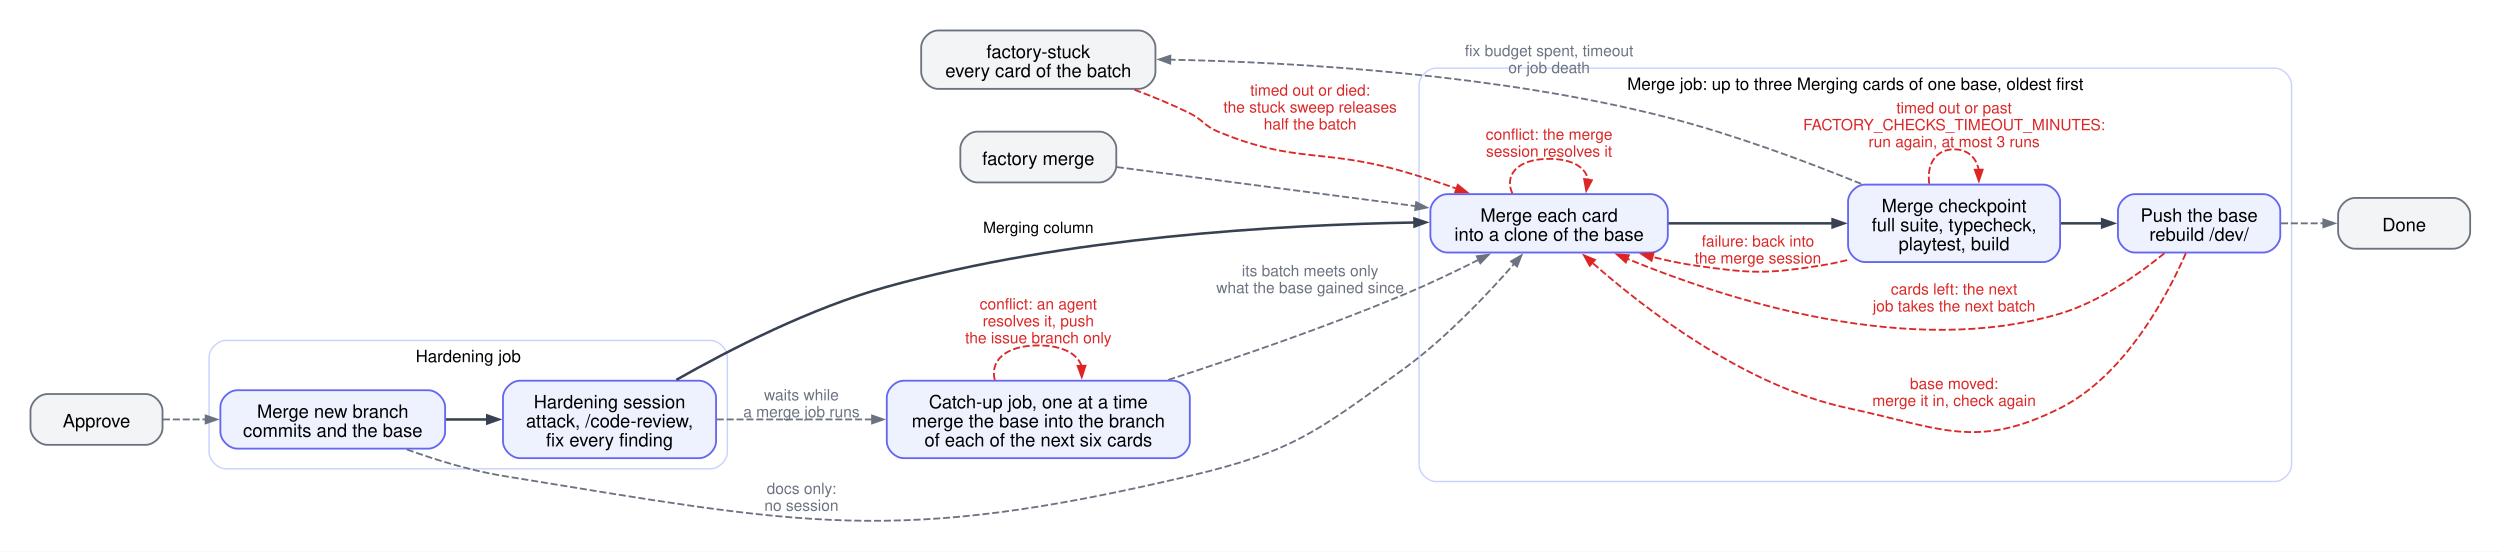
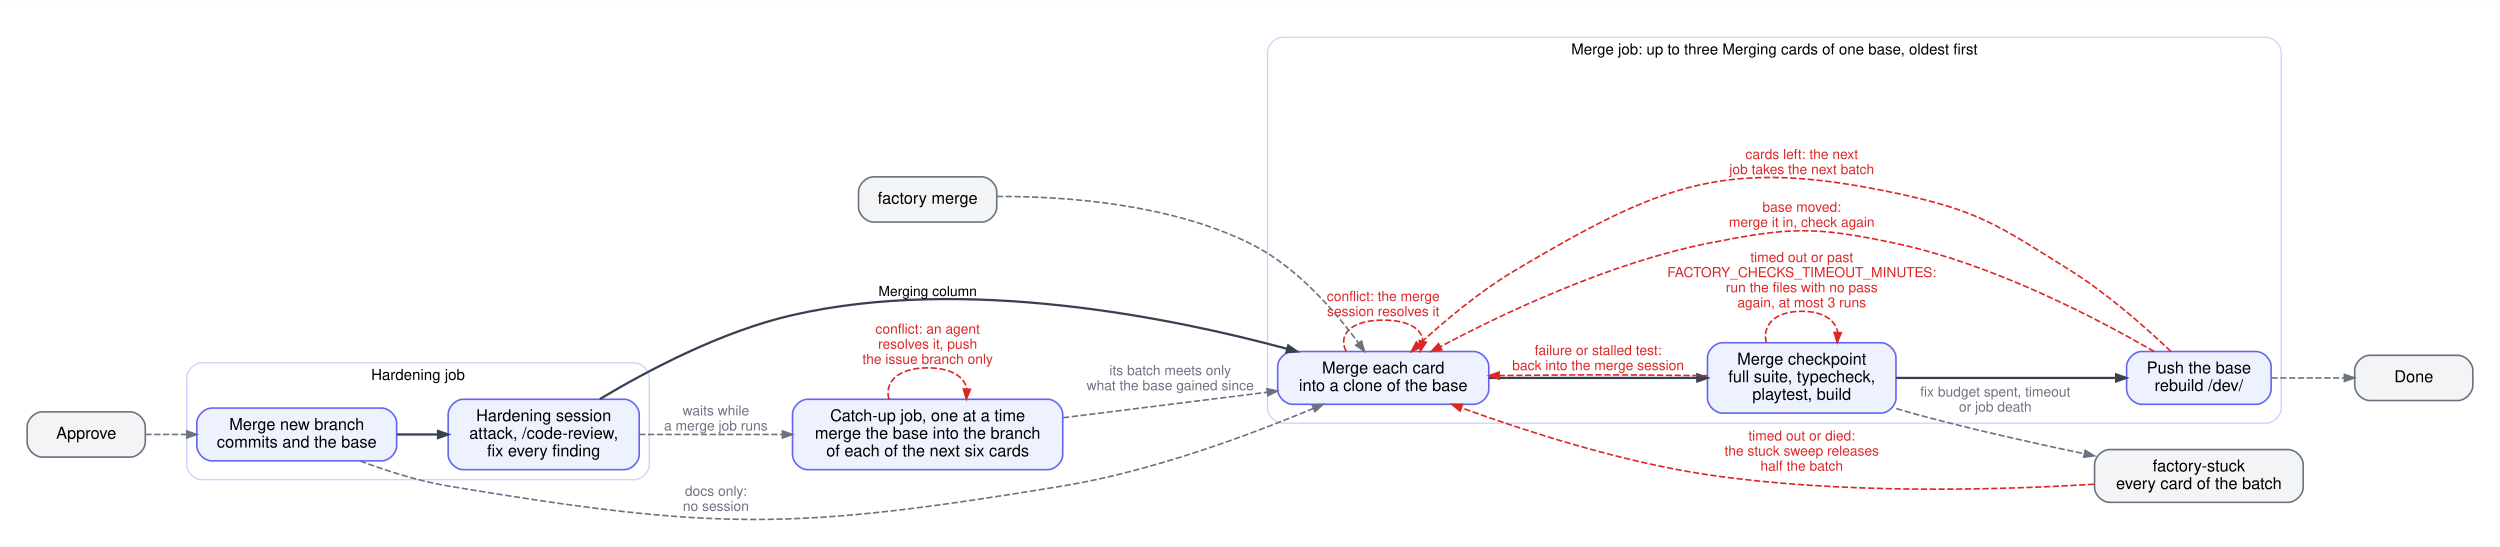
- <svg xmlns="http://www.w3.org/2000/svg" width="1772pt" height="391pt" viewBox="0.00 0.00 1772.00 391.00">
-   <g id="graph0" class="graph" transform="scale(1 1) rotate(0) translate(21.6 369.39)">
-     <polygon fill="white" stroke="none" points="-21.6,21.6 -21.6,-369.39 1750.85,-369.39 1750.85,21.6 -21.6,21.6" />
+ <svg xmlns="http://www.w3.org/2000/svg" width="1989pt" height="435pt" viewBox="0.00 0.00 1989.20 434.84">
+   <g id="graph0" class="graph" transform="scale(1 1) rotate(0) translate(21.6 413.24)">
+     <polygon fill="white" stroke="transparent" points="-21.6,21.6 -21.6,-413.24 1967.6,-413.24 1967.6,21.6 -21.6,21.6" />
    <g id="clust1" class="cluster">
-       <path fill="white" stroke="#c7d2fe" d="M138.6,-37.09C138.6,-37.09 481.95,-37.09 481.95,-37.09 487.95,-37.09 493.95,-43.09 493.95,-49.09 493.95,-49.09 493.95,-116.09 493.95,-116.09 493.95,-122.09 487.95,-128.09 481.95,-128.09 481.95,-128.09 138.6,-128.09 138.6,-128.09 132.6,-128.09 126.6,-122.09 126.6,-116.09 126.6,-116.09 126.6,-49.09 126.6,-49.09 126.6,-43.09 132.6,-37.09 138.6,-37.09" />
-       <text xml:space="preserve" text-anchor="middle" x="310.28" y="-112.69" font-family="Helvetica,sans-Serif" font-size="12.00">Hardening job</text>
+       <path fill="white" stroke="#c7d2fe" d="M139,-31.64C139,-31.64 483,-31.64 483,-31.64 489,-31.64 495,-37.64 495,-43.64 495,-43.64 495,-112.64 495,-112.64 495,-118.64 489,-124.64 483,-124.64 483,-124.64 139,-124.64 139,-124.64 133,-124.64 127,-118.64 127,-112.64 127,-112.64 127,-43.64 127,-43.64 127,-37.64 133,-31.64 139,-31.64" />
+       <text text-anchor="middle" x="311" y="-111.04" font-family="Helvetica,sans-Serif" font-size="12.00">Hardening job</text>
    </g>
    <g id="clust2" class="cluster">
-       <path fill="white" stroke="#c7d2fe" d="M996.25,-28.09C996.25,-28.09 1590.65,-28.09 1590.65,-28.09 1596.65,-28.09 1602.65,-34.09 1602.65,-40.09 1602.65,-40.09 1602.65,-309.09 1602.65,-309.09 1602.65,-315.09 1596.65,-321.09 1590.65,-321.09 1590.65,-321.09 996.25,-321.09 996.25,-321.09 990.25,-321.09 984.25,-315.09 984.25,-309.09 984.25,-309.09 984.25,-40.09 984.25,-40.09 984.25,-34.09 990.25,-28.09 996.25,-28.09" />
-       <text xml:space="preserve" text-anchor="middle" x="1293.45" y="-305.69" font-family="Helvetica,sans-Serif" font-size="12.00">Merge job: up to three Merging cards of one base, oldest first</text>
+       <path fill="white" stroke="#c7d2fe" d="M999,-76.64C999,-76.64 1781.5,-76.64 1781.5,-76.64 1787.5,-76.64 1793.5,-82.64 1793.5,-88.64 1793.5,-88.64 1793.5,-371.64 1793.5,-371.64 1793.5,-377.64 1787.5,-383.64 1781.5,-383.64 1781.5,-383.64 999,-383.64 999,-383.64 993,-383.64 987,-377.64 987,-371.64 987,-371.64 987,-88.64 987,-88.64 987,-82.64 993,-76.64 999,-76.64" />
+       <text text-anchor="middle" x="1390.25" y="-370.04" font-family="Helvetica,sans-Serif" font-size="12.00">Merge job: up to three Merging cards of one base, oldest first</text>
    </g>
    <g id="node1" class="node">
-       <path fill="#eef2ff" stroke="#6366f1" stroke-width="1.3" d="M281.9,-92.79C281.9,-92.79 146.6,-92.79 146.6,-92.79 140.6,-92.79 134.6,-86.79 134.6,-80.79 134.6,-80.79 134.6,-63.39 134.6,-63.39 134.6,-57.39 140.6,-51.39 146.6,-51.39 146.6,-51.39 281.9,-51.39 281.9,-51.39 287.9,-51.39 293.9,-57.39 293.9,-63.39 293.9,-63.39 293.9,-80.79 293.9,-80.79 293.9,-86.79 287.9,-92.79 281.9,-92.79" />
-       <text xml:space="preserve" text-anchor="middle" x="214.25" y="-73.24" font-family="Helvetica,sans-Serif" font-size="13.00">Merge new branch</text>
-       <text xml:space="preserve" text-anchor="middle" x="214.25" y="-59.74" font-family="Helvetica,sans-Serif" font-size="13.00">commits and the base</text>
+       <path fill="#eef2ff" stroke="#6366f1" stroke-width="1.3" d="M282,-88.64C282,-88.64 147,-88.64 147,-88.64 141,-88.64 135,-82.64 135,-76.64 135,-76.64 135,-58.64 135,-58.64 135,-52.64 141,-46.64 147,-46.64 147,-46.64 282,-46.64 282,-46.64 288,-46.64 294,-52.64 294,-58.64 294,-58.64 294,-76.64 294,-76.64 294,-82.64 288,-88.64 282,-88.64" />
+       <text text-anchor="middle" x="214.5" y="-71.24" font-family="Helvetica,sans-Serif" font-size="13.00">Merge new branch</text>
+       <text text-anchor="middle" x="214.5" y="-57.24" font-family="Helvetica,sans-Serif" font-size="13.00">commits and the base</text>
    </g>
    <g id="node2" class="node">
-       <path fill="#eef2ff" stroke="#6366f1" stroke-width="1.3" d="M473.95,-99.54C473.95,-99.54 346.9,-99.54 346.9,-99.54 340.9,-99.54 334.9,-93.54 334.9,-87.54 334.9,-87.54 334.9,-56.64 334.9,-56.64 334.9,-50.64 340.9,-44.64 346.9,-44.64 346.9,-44.64 473.95,-44.64 473.95,-44.64 479.95,-44.64 485.95,-50.64 485.95,-56.64 485.95,-56.64 485.95,-87.54 485.95,-87.54 485.95,-93.54 479.95,-99.54 473.95,-99.54" />
-       <text xml:space="preserve" text-anchor="middle" x="410.43" y="-79.99" font-family="Helvetica,sans-Serif" font-size="13.00">Hardening session</text>
-       <text xml:space="preserve" text-anchor="middle" x="410.43" y="-66.49" font-family="Helvetica,sans-Serif" font-size="13.00">attack, /code-review,</text>
-       <text xml:space="preserve" text-anchor="middle" x="410.43" y="-52.99" font-family="Helvetica,sans-Serif" font-size="13.00">fix every finding</text>
+       <path fill="#eef2ff" stroke="#6366f1" stroke-width="1.3" d="M475,-95.64C475,-95.64 347,-95.64 347,-95.64 341,-95.64 335,-89.64 335,-83.64 335,-83.64 335,-51.64 335,-51.64 335,-45.64 341,-39.64 347,-39.64 347,-39.64 475,-39.64 475,-39.64 481,-39.64 487,-45.64 487,-51.64 487,-51.64 487,-83.64 487,-83.64 487,-89.64 481,-95.64 475,-95.64" />
+       <text text-anchor="middle" x="411" y="-78.24" font-family="Helvetica,sans-Serif" font-size="13.00">Hardening session</text>
+       <text text-anchor="middle" x="411" y="-64.24" font-family="Helvetica,sans-Serif" font-size="13.00">attack, /code-review,</text>
+       <text text-anchor="middle" x="411" y="-50.24" font-family="Helvetica,sans-Serif" font-size="13.00">fix every finding</text>
    </g>
    <g id="edge1" class="edge">
-       <path fill="none" stroke="#374151" stroke-width="1.8" d="M294.51,-72.09C304.21,-72.09 314.16,-72.09 323.95,-72.09" />
-       <polygon fill="#374151" stroke="#374151" stroke-width="1.8" points="323.77,-74.89 331.77,-72.09 323.77,-69.29 323.77,-74.89" />
+       <path fill="none" stroke="#374151" stroke-width="1.8" d="M294.05,-67.64C304.8,-67.64 315.88,-67.64 326.71,-67.64" />
+       <polygon fill="#374151" stroke="#374151" stroke-width="1.8" points="326.94,-70.44 334.94,-67.64 326.94,-64.84 326.94,-70.44" />
    </g>
    <g id="node3" class="node">
-       <path fill="#eef2ff" stroke="#6366f1" stroke-width="1.3" d="M1148.55,-231.79C1148.55,-231.79 1004.25,-231.79 1004.25,-231.79 998.25,-231.79 992.25,-225.79 992.25,-219.79 992.25,-219.79 992.25,-202.39 992.25,-202.39 992.25,-196.39 998.25,-190.39 1004.25,-190.39 1004.25,-190.39 1148.55,-190.39 1148.55,-190.39 1154.55,-190.39 1160.55,-196.39 1160.55,-202.39 1160.55,-202.39 1160.55,-219.79 1160.55,-219.79 1160.55,-225.79 1154.55,-231.79 1148.55,-231.79" />
-       <text xml:space="preserve" text-anchor="middle" x="1076.4" y="-212.24" font-family="Helvetica,sans-Serif" font-size="13.00">Merge each card</text>
-       <text xml:space="preserve" text-anchor="middle" x="1076.4" y="-198.74" font-family="Helvetica,sans-Serif" font-size="13.00">into a clone of the base</text>
+       <path fill="#eef2ff" stroke="#6366f1" stroke-width="1.3" d="M1151,-133.64C1151,-133.64 1007,-133.64 1007,-133.64 1001,-133.64 995,-127.64 995,-121.64 995,-121.64 995,-103.64 995,-103.64 995,-97.64 1001,-91.64 1007,-91.64 1007,-91.64 1151,-91.64 1151,-91.64 1157,-91.64 1163,-97.64 1163,-103.64 1163,-103.64 1163,-121.64 1163,-121.64 1163,-127.64 1157,-133.64 1151,-133.64" />
+       <text text-anchor="middle" x="1079" y="-116.24" font-family="Helvetica,sans-Serif" font-size="13.00">Merge each card</text>
+       <text text-anchor="middle" x="1079" y="-102.24" font-family="Helvetica,sans-Serif" font-size="13.00">into a clone of the base</text>
    </g>
    <g id="edge13" class="edge">
-       <path fill="none" stroke="#6b7280" stroke-width="1.3" stroke-dasharray="5,2" d="M266.74,-50.82C287.53,-43.31 311.98,-35.81 334.9,-32.09 548.47,2.67 611.13,17.49 821.75,-32.09 894.5,-49.21 911.68,-63.3 972.25,-107.09 1002.62,-129.04 1032.2,-160.17 1051.84,-182.65" />
-       <polygon fill="#6b7280" stroke="#6b7280" stroke-width="1.3" points="1049.47,-184.19 1056.82,-188.42 1053.71,-180.53 1049.47,-184.19" />
-       <text xml:space="preserve" text-anchor="middle" x="546.45" y="-19.3" font-family="Helvetica,sans-Serif" font-size="11.00" fill="#6b7280">docs only:</text>
-       <text xml:space="preserve" text-anchor="middle" x="546.45" y="-7.3" font-family="Helvetica,sans-Serif" font-size="11.00" fill="#6b7280">no session</text>
+       <path fill="none" stroke="#6b7280" stroke-width="1.3" stroke-dasharray="5,2" d="M264.84,-46.61C286.02,-38.66 311.31,-30.59 335,-26.64 549.37,9.11 609.54,8.6 824,-26.64 895.01,-38.31 972.86,-67.23 1023.41,-88.33" />
+       <polygon fill="#6b7280" stroke="#6b7280" stroke-width="1.3" points="1022.52,-90.99 1030.98,-91.51 1024.69,-85.83 1022.52,-90.99" />
+       <text text-anchor="middle" x="548" y="-18.84" font-family="Helvetica,sans-Serif" font-size="11.00" fill="#6b7280">docs only:</text>
+       <text text-anchor="middle" x="548" y="-6.84" font-family="Helvetica,sans-Serif" font-size="11.00" fill="#6b7280">no session</text>
    </g>
    <g id="edge4" class="edge">
-       <path fill="none" stroke="#374151" stroke-width="1.8" d="M457.79,-100.16C496.3,-122.03 553.26,-151.11 606.95,-166.09 733.25,-201.31 885.29,-210.05 981.17,-211.68" />
-       <polygon fill="#374151" stroke="#374151" stroke-width="1.8" points="980.95,-214.47 988.99,-211.79 981.03,-208.87 980.95,-214.47" />
-       <text xml:space="preserve" text-anchor="middle" x="714.35" y="-204.27" font-family="Helvetica,sans-Serif" font-size="11.00">Merging column</text>
+       <path fill="none" stroke="#374151" stroke-width="1.8" d="M455.65,-95.8C494.22,-118.9 552.92,-149.82 609,-162.64 745.52,-193.84 908.94,-161.04 1002.39,-135.82" />
+       <polygon fill="#374151" stroke="#374151" stroke-width="1.8" points="1003.4,-138.45 1010.38,-133.64 1001.93,-133.05 1003.4,-138.45" />
+       <text text-anchor="middle" x="716.5" y="-177.84" font-family="Helvetica,sans-Serif" font-size="11.00">Merging column</text>
    </g>
    <g id="node6" class="node">
-       <path fill="#eef2ff" stroke="#6366f1" stroke-width="1.3" d="M809.75,-99.54C809.75,-99.54 618.95,-99.54 618.95,-99.54 612.95,-99.54 606.95,-93.54 606.95,-87.54 606.95,-87.54 606.95,-56.64 606.95,-56.64 606.95,-50.64 612.95,-44.64 618.95,-44.64 618.95,-44.64 809.75,-44.64 809.75,-44.64 815.75,-44.64 821.75,-50.64 821.75,-56.64 821.75,-56.64 821.75,-87.54 821.75,-87.54 821.75,-93.54 815.75,-99.54 809.75,-99.54" />
-       <text xml:space="preserve" text-anchor="middle" x="714.35" y="-79.99" font-family="Helvetica,sans-Serif" font-size="13.00">Catch-up job, one at a time</text>
-       <text xml:space="preserve" text-anchor="middle" x="714.35" y="-66.49" font-family="Helvetica,sans-Serif" font-size="13.00">merge the base into the branch</text>
-       <text xml:space="preserve" text-anchor="middle" x="714.35" y="-52.99" font-family="Helvetica,sans-Serif" font-size="13.00">of each of the next six cards</text>
+       <path fill="#eef2ff" stroke="#6366f1" stroke-width="1.3" d="M812,-95.64C812,-95.64 621,-95.64 621,-95.64 615,-95.64 609,-89.64 609,-83.64 609,-83.64 609,-51.64 609,-51.64 609,-45.64 615,-39.64 621,-39.64 621,-39.64 812,-39.64 812,-39.64 818,-39.64 824,-45.64 824,-51.64 824,-51.64 824,-83.64 824,-83.64 824,-89.64 818,-95.64 812,-95.64" />
+       <text text-anchor="middle" x="716.5" y="-78.24" font-family="Helvetica,sans-Serif" font-size="13.00">Catch-up job, one at a time</text>
+       <text text-anchor="middle" x="716.5" y="-64.24" font-family="Helvetica,sans-Serif" font-size="13.00">merge the base into the branch</text>
+       <text text-anchor="middle" x="716.5" y="-50.24" font-family="Helvetica,sans-Serif" font-size="13.00">of each of the next six cards</text>
    </g>
    <g id="edge17" class="edge">
-       <path fill="none" stroke="#6b7280" stroke-width="1.3" stroke-dasharray="5,2" d="M486.45,-72.09C519.71,-72.09 559.63,-72.09 596.65,-72.09" />
-       <polygon fill="#6b7280" stroke="#6b7280" stroke-width="1.3" points="596.53,-74.89 604.53,-72.09 596.53,-69.29 596.53,-74.89" />
-       <text xml:space="preserve" text-anchor="middle" x="546.45" y="-85.64" font-family="Helvetica,sans-Serif" font-size="11.00" fill="#6b7280">waits while</text>
-       <text xml:space="preserve" text-anchor="middle" x="546.45" y="-73.64" font-family="Helvetica,sans-Serif" font-size="11.00" fill="#6b7280">a merge job runs</text>
+       <path fill="none" stroke="#6b7280" stroke-width="1.3" stroke-dasharray="5,2" d="M487.02,-67.64C521.36,-67.64 562.8,-67.64 600.91,-67.64" />
+       <polygon fill="#6b7280" stroke="#6b7280" stroke-width="1.3" points="600.99,-70.44 608.99,-67.64 600.99,-64.84 600.99,-70.44" />
+       <text text-anchor="middle" x="548" y="-82.84" font-family="Helvetica,sans-Serif" font-size="11.00" fill="#6b7280">waits while</text>
+       <text text-anchor="middle" x="548" y="-70.84" font-family="Helvetica,sans-Serif" font-size="11.00" fill="#6b7280">a merge job runs</text>
    </g>
    <g id="edge5" class="edge">
-       <path fill="none" stroke="#dc2626" stroke-width="1.3" stroke-dasharray="5,2" d="M1050.38,-232.24C1044.6,-244.88 1053.27,-256.79 1076.4,-256.79 1093.39,-256.79 1102.57,-250.37 1103.97,-241.95" />
-       <polygon fill="#dc2626" stroke="#dc2626" stroke-width="1.3" points="1106.75,-241.64 1102.73,-234.18 1101.22,-242.52 1106.75,-241.64" />
-       <text xml:space="preserve" text-anchor="middle" x="1076.4" y="-270.34" font-family="Helvetica,sans-Serif" font-size="11.00" fill="#dc2626">conflict: the merge</text>
-       <text xml:space="preserve" text-anchor="middle" x="1076.4" y="-258.34" font-family="Helvetica,sans-Serif" font-size="11.00" fill="#dc2626">session resolves it</text>
+       <path fill="none" stroke="#dc2626" stroke-width="1.3" stroke-dasharray="5,2" d="M1049.47,-133.93C1042.91,-146.66 1052.75,-158.64 1079,-158.64 1099.71,-158.64 1110.21,-151.18 1110.49,-141.78" />
+       <polygon fill="#dc2626" stroke="#dc2626" stroke-width="1.3" points="1113.19,-141.01 1108.53,-133.93 1107.76,-142.37 1113.19,-141.01" />
+       <text text-anchor="middle" x="1079" y="-173.84" font-family="Helvetica,sans-Serif" font-size="11.00" fill="#dc2626">conflict: the merge</text>
+       <text text-anchor="middle" x="1079" y="-161.84" font-family="Helvetica,sans-Serif" font-size="11.00" fill="#dc2626">session resolves it</text>
    </g>
    <g id="node4" class="node">
-       <path fill="#eef2ff" stroke="#6366f1" stroke-width="1.3" d="M1426.6,-238.54C1426.6,-238.54 1300.3,-238.54 1300.3,-238.54 1294.3,-238.54 1288.3,-232.54 1288.3,-226.54 1288.3,-226.54 1288.3,-195.64 1288.3,-195.64 1288.3,-189.64 1294.3,-183.64 1300.3,-183.64 1300.3,-183.64 1426.6,-183.64 1426.6,-183.64 1432.6,-183.64 1438.6,-189.64 1438.6,-195.64 1438.6,-195.64 1438.6,-226.54 1438.6,-226.54 1438.6,-232.54 1432.6,-238.54 1426.6,-238.54" />
-       <text xml:space="preserve" text-anchor="middle" x="1363.45" y="-218.99" font-family="Helvetica,sans-Serif" font-size="13.00">Merge checkpoint</text>
-       <text xml:space="preserve" text-anchor="middle" x="1363.45" y="-205.49" font-family="Helvetica,sans-Serif" font-size="13.00">full suite, typecheck,</text>
-       <text xml:space="preserve" text-anchor="middle" x="1363.45" y="-191.99" font-family="Helvetica,sans-Serif" font-size="13.00">playtest, build</text>
+       <path fill="#eef2ff" stroke="#6366f1" stroke-width="1.3" d="M1475,-140.64C1475,-140.64 1349,-140.64 1349,-140.64 1343,-140.64 1337,-134.64 1337,-128.64 1337,-128.64 1337,-96.64 1337,-96.64 1337,-90.64 1343,-84.64 1349,-84.64 1349,-84.64 1475,-84.64 1475,-84.64 1481,-84.64 1487,-90.64 1487,-96.64 1487,-96.64 1487,-128.64 1487,-128.64 1487,-134.64 1481,-140.64 1475,-140.64" />
+       <text text-anchor="middle" x="1412" y="-123.24" font-family="Helvetica,sans-Serif" font-size="13.00">Merge checkpoint</text>
+       <text text-anchor="middle" x="1412" y="-109.24" font-family="Helvetica,sans-Serif" font-size="13.00">full suite, typecheck,</text>
+       <text text-anchor="middle" x="1412" y="-95.24" font-family="Helvetica,sans-Serif" font-size="13.00">playtest, build</text>
    </g>
    <g id="edge2" class="edge">
-       <path fill="none" stroke="#374151" stroke-width="1.8" d="M1161,-211.09C1197.63,-211.09 1240.57,-211.09 1277.37,-211.09" />
-       <polygon fill="#374151" stroke="#374151" stroke-width="1.8" points="1277.35,-213.89 1285.35,-211.09 1277.35,-208.29 1277.35,-213.89" />
+       <path fill="none" stroke="#374151" stroke-width="1.8" d="M1163.1,-112.64C1213.71,-112.64 1278.12,-112.64 1328.61,-112.64" />
+       <polygon fill="#374151" stroke="#374151" stroke-width="1.8" points="1328.9,-115.44 1336.9,-112.64 1328.9,-109.84 1328.9,-115.44" />
    </g>
    <g id="edge6" class="edge">
-       <path fill="none" stroke="#dc2626" stroke-width="1.3" stroke-dasharray="5,2" d="M1287.66,-184.99C1281.17,-183.42 1274.66,-182.07 1268.3,-181.09 1229.76,-175.09 1219.16,-175.59 1180.55,-181.09 1170.37,-182.54 1159.79,-184.75 1149.46,-187.34" />
-       <polygon fill="#dc2626" stroke="#dc2626" stroke-width="1.3" points="1148.99,-184.57 1141.96,-189.31 1150.41,-189.98 1148.99,-184.57" />
-       <text xml:space="preserve" text-anchor="middle" x="1224.43" y="-194.64" font-family="Helvetica,sans-Serif" font-size="11.00" fill="#dc2626">failure: back into</text>
-       <text xml:space="preserve" text-anchor="middle" x="1224.43" y="-182.64" font-family="Helvetica,sans-Serif" font-size="11.00" fill="#dc2626">the merge session</text>
+       <path fill="none" stroke="#dc2626" stroke-width="1.3" stroke-dasharray="5,2" d="M1336.86,-114.36C1330.14,-114.47 1323.45,-114.57 1317,-114.64 1257.45,-115.27 1242.55,-115.22 1183,-114.64 1179.18,-114.6 1175.27,-114.56 1171.33,-114.5" />
+       <polygon fill="#dc2626" stroke="#dc2626" stroke-width="1.3" points="1171.24,-111.7 1163.2,-114.39 1171.16,-117.3 1171.24,-111.7" />
+       <text text-anchor="middle" x="1250" y="-130.84" font-family="Helvetica,sans-Serif" font-size="11.00" fill="#dc2626">failure or stalled test:</text>
+       <text text-anchor="middle" x="1250" y="-118.84" font-family="Helvetica,sans-Serif" font-size="11.00" fill="#dc2626">back into the merge session</text>
    </g>
    <g id="edge7" class="edge">
-       <path fill="none" stroke="#dc2626" stroke-width="1.3" stroke-dasharray="5,2" d="M1345.87,-239.15C1343.95,-252.16 1349.81,-263.54 1363.45,-263.54 1373.47,-263.54 1379.29,-257.4 1380.91,-248.99" />
-       <polygon fill="#dc2626" stroke="#dc2626" stroke-width="1.3" points="1383.71,-249.15 1381.01,-241.11 1378.11,-249.08 1383.71,-249.15" />
-       <text xml:space="preserve" text-anchor="middle" x="1363.45" y="-289.09" font-family="Helvetica,sans-Serif" font-size="11.00" fill="#dc2626">timed out or past</text>
-       <text xml:space="preserve" text-anchor="middle" x="1363.45" y="-277.09" font-family="Helvetica,sans-Serif" font-size="11.00" fill="#dc2626">FACTORY_CHECKS_TIMEOUT_MINUTES:</text>
-       <text xml:space="preserve" text-anchor="middle" x="1363.45" y="-265.09" font-family="Helvetica,sans-Serif" font-size="11.00" fill="#dc2626">run again, at most 3 runs</text>
+       <path fill="none" stroke="#dc2626" stroke-width="1.3" stroke-dasharray="5,2" d="M1383.76,-140.72C1380.48,-153.99 1389.89,-165.64 1412,-165.64 1429.44,-165.64 1438.98,-158.38 1440.62,-148.81" />
+       <polygon fill="#dc2626" stroke="#dc2626" stroke-width="1.3" points="1443.41,-148.58 1440.24,-140.72 1437.82,-148.84 1443.41,-148.58" />
+       <text text-anchor="middle" x="1412" y="-204.84" font-family="Helvetica,sans-Serif" font-size="11.00" fill="#dc2626">timed out or past</text>
+       <text text-anchor="middle" x="1412" y="-192.84" font-family="Helvetica,sans-Serif" font-size="11.00" fill="#dc2626">FACTORY_CHECKS_TIMEOUT_MINUTES:</text>
+       <text text-anchor="middle" x="1412" y="-180.84" font-family="Helvetica,sans-Serif" font-size="11.00" fill="#dc2626">run the files with no pass</text>
+       <text text-anchor="middle" x="1412" y="-168.84" font-family="Helvetica,sans-Serif" font-size="11.00" fill="#dc2626">again, at most 3 runs</text>
    </g>
    <g id="node5" class="node">
-       <path fill="#eef2ff" stroke="#6366f1" stroke-width="1.3" d="M1582.65,-231.79C1582.65,-231.79 1491.6,-231.79 1491.6,-231.79 1485.6,-231.79 1479.6,-225.79 1479.6,-219.79 1479.6,-219.79 1479.6,-202.39 1479.6,-202.39 1479.6,-196.39 1485.6,-190.39 1491.6,-190.39 1491.6,-190.39 1582.65,-190.39 1582.65,-190.39 1588.65,-190.39 1594.65,-196.39 1594.65,-202.39 1594.65,-202.39 1594.65,-219.79 1594.65,-219.79 1594.65,-225.79 1588.65,-231.79 1582.65,-231.79" />
-       <text xml:space="preserve" text-anchor="middle" x="1537.13" y="-212.24" font-family="Helvetica,sans-Serif" font-size="13.00">Push the base</text>
-       <text xml:space="preserve" text-anchor="middle" x="1537.13" y="-198.74" font-family="Helvetica,sans-Serif" font-size="13.00">rebuild /dev/</text>
+       <path fill="#eef2ff" stroke="#6366f1" stroke-width="1.3" d="M1773.5,-133.64C1773.5,-133.64 1682.5,-133.64 1682.5,-133.64 1676.5,-133.64 1670.5,-127.64 1670.5,-121.64 1670.5,-121.64 1670.5,-103.64 1670.5,-103.64 1670.5,-97.64 1676.5,-91.64 1682.5,-91.64 1682.5,-91.64 1773.5,-91.64 1773.5,-91.64 1779.5,-91.64 1785.5,-97.64 1785.5,-103.64 1785.5,-103.64 1785.5,-121.64 1785.5,-121.64 1785.5,-127.64 1779.5,-133.64 1773.5,-133.64" />
+       <text text-anchor="middle" x="1728" y="-116.24" font-family="Helvetica,sans-Serif" font-size="13.00">Push the base</text>
+       <text text-anchor="middle" x="1728" y="-102.24" font-family="Helvetica,sans-Serif" font-size="13.00">rebuild /dev/</text>
    </g>
    <g id="edge3" class="edge">
-       <path fill="none" stroke="#374151" stroke-width="1.8" d="M1439.25,-211.09C1448.97,-211.09 1458.87,-211.09 1468.46,-211.09" />
-       <polygon fill="#374151" stroke="#374151" stroke-width="1.8" points="1468.41,-213.89 1476.41,-211.09 1468.41,-208.29 1468.41,-213.89" />
+       <path fill="none" stroke="#374151" stroke-width="1.8" d="M1487.02,-112.64C1540.2,-112.64 1611.2,-112.64 1662.16,-112.64" />
+       <polygon fill="#374151" stroke="#374151" stroke-width="1.8" points="1662.16,-115.44 1670.16,-112.64 1662.16,-109.84 1662.16,-115.44" />
    </g>
    <g id="node9" class="node">
-       <path fill="#f3f4f6" stroke="#6b7280" stroke-width="1.3" d="M785.38,-347.79C785.38,-347.79 643.33,-347.79 643.33,-347.79 637.33,-347.79 631.33,-341.79 631.33,-335.79 631.33,-335.79 631.33,-318.39 631.33,-318.39 631.33,-312.39 637.33,-306.39 643.33,-306.39 643.33,-306.39 785.38,-306.39 785.38,-306.39 791.38,-306.39 797.38,-312.39 797.38,-318.39 797.38,-318.39 797.38,-335.79 797.38,-335.79 797.38,-341.79 791.38,-347.79 785.38,-347.79" />
-       <text xml:space="preserve" text-anchor="middle" x="714.35" y="-328.24" font-family="Helvetica,sans-Serif" font-size="13.00">factory-stuck</text>
-       <text xml:space="preserve" text-anchor="middle" x="714.35" y="-314.74" font-family="Helvetica,sans-Serif" font-size="13.00">every card of the batch</text>
+       <path fill="#f3f4f6" stroke="#6b7280" stroke-width="1.3" d="M1799,-55.64C1799,-55.64 1657,-55.64 1657,-55.64 1651,-55.64 1645,-49.64 1645,-43.64 1645,-43.64 1645,-25.64 1645,-25.64 1645,-19.64 1651,-13.64 1657,-13.64 1657,-13.64 1799,-13.64 1799,-13.64 1805,-13.64 1811,-19.64 1811,-25.64 1811,-25.64 1811,-43.64 1811,-43.64 1811,-49.64 1805,-55.64 1799,-55.64" />
+       <text text-anchor="middle" x="1728" y="-38.24" font-family="Helvetica,sans-Serif" font-size="13.00">factory-stuck</text>
+       <text text-anchor="middle" x="1728" y="-24.24" font-family="Helvetica,sans-Serif" font-size="13.00">every card of the batch</text>
    </g>
    <g id="edge15" class="edge">
-       <path fill="none" stroke="#6b7280" stroke-width="1.3" stroke-dasharray="5,2" d="M1297.63,-239.09C1258.56,-254.98 1207.45,-274.03 1160.55,-286.09 1041.24,-316.76 898.74,-325.16 807.67,-327.11" />
-       <polygon fill="#6b7280" stroke="#6b7280" stroke-width="1.3" points="807.84,-324.31 799.89,-327.26 807.94,-329.91 807.84,-324.31" />
-       <text xml:space="preserve" text-anchor="middle" x="1076.4" y="-329.61" font-family="Helvetica,sans-Serif" font-size="11.00" fill="#6b7280">fix budget spent, timeout</text>
-       <text xml:space="preserve" text-anchor="middle" x="1076.4" y="-317.61" font-family="Helvetica,sans-Serif" font-size="11.00" fill="#6b7280">or job death</text>
+       <path fill="none" stroke="#6b7280" stroke-width="1.3" stroke-dasharray="5,2" d="M1487.21,-88.24C1493.88,-86.27 1500.55,-84.37 1507,-82.64 1549.39,-71.28 1596.91,-60.65 1636.91,-52.3" />
+       <polygon fill="#6b7280" stroke="#6b7280" stroke-width="1.3" points="1637.54,-55.02 1644.81,-50.66 1636.4,-49.54 1637.54,-55.02" />
+       <text text-anchor="middle" x="1566" y="-97.84" font-family="Helvetica,sans-Serif" font-size="11.00" fill="#6b7280">fix budget spent, timeout</text>
+       <text text-anchor="middle" x="1566" y="-85.84" font-family="Helvetica,sans-Serif" font-size="11.00" fill="#6b7280">or job death</text>
    </g>
    <g id="edge8" class="edge">
-       <path fill="none" stroke="#dc2626" stroke-width="1.3" stroke-dasharray="5,2" d="M1527.73,-189.87C1514.22,-159.07 1484.46,-103.12 1438.6,-80.09 1378.91,-50.11 1353.64,-66.19 1288.3,-80.09 1215.57,-95.55 1145.1,-149.65 1106.86,-183.3" />
-       <polygon fill="#dc2626" stroke="#dc2626" stroke-width="1.3" points="1105.22,-181.01 1101.12,-188.43 1108.95,-185.19 1105.22,-181.01" />
-       <text xml:space="preserve" text-anchor="middle" x="1363.45" y="-93.64" font-family="Helvetica,sans-Serif" font-size="11.00" fill="#dc2626">base moved:</text>
-       <text xml:space="preserve" text-anchor="middle" x="1363.45" y="-81.64" font-family="Helvetica,sans-Serif" font-size="11.00" fill="#dc2626">merge it in, check again</text>
+       <path fill="none" stroke="#dc2626" stroke-width="1.3" stroke-dasharray="5,2" d="M1692.41,-133.68C1647.14,-159.87 1564.42,-203.16 1487,-219.64 1421.79,-233.51 1402.37,-232.7 1337,-219.64 1258.63,-203.97 1174.27,-163.9 1124.36,-137.49" />
+       <polygon fill="#dc2626" stroke="#dc2626" stroke-width="1.3" points="1125.63,-134.99 1117.25,-133.69 1122.99,-139.93 1125.63,-134.99" />
+       <text text-anchor="middle" x="1412" y="-244.84" font-family="Helvetica,sans-Serif" font-size="11.00" fill="#dc2626">base moved:</text>
+       <text text-anchor="middle" x="1412" y="-232.84" font-family="Helvetica,sans-Serif" font-size="11.00" fill="#dc2626">merge it in, check again</text>
    </g>
    <g id="edge10" class="edge">
-       <path fill="none" stroke="#dc2626" stroke-width="1.3" stroke-dasharray="5,2" d="M1512.5,-189.85C1493.91,-174.64 1466.54,-155.44 1438.6,-147.09 1332.1,-115.26 1202.93,-156.58 1131.5,-186.1" />
-       <polygon fill="#dc2626" stroke="#dc2626" stroke-width="1.3" points="1130.76,-183.37 1124.47,-189.05 1132.93,-188.53 1130.76,-183.37" />
-       <text xml:space="preserve" text-anchor="middle" x="1363.45" y="-160.64" font-family="Helvetica,sans-Serif" font-size="11.00" fill="#dc2626">cards left: the next</text>
-       <text xml:space="preserve" text-anchor="middle" x="1363.45" y="-148.64" font-family="Helvetica,sans-Serif" font-size="11.00" fill="#dc2626">job takes the next batch</text>
+       <path fill="none" stroke="#dc2626" stroke-width="1.3" stroke-dasharray="5,2" d="M1705.73,-133.72C1686.02,-152.46 1655.25,-179.74 1625,-198.64 1568.13,-234.16 1552.61,-245.78 1487,-259.64 1352.08,-288.13 1301.53,-268.1 1183,-197.64 1155.19,-181.1 1127.09,-157.33 1107.28,-139.13" />
+       <polygon fill="#dc2626" stroke="#dc2626" stroke-width="1.3" points="1109.17,-137.07 1101.41,-133.68 1105.36,-141.17 1109.17,-137.07" />
+       <text text-anchor="middle" x="1412" y="-286.84" font-family="Helvetica,sans-Serif" font-size="11.00" fill="#dc2626">cards left: the next</text>
+       <text text-anchor="middle" x="1412" y="-274.84" font-family="Helvetica,sans-Serif" font-size="11.00" fill="#dc2626">job takes the next batch</text>
    </g>
    <g id="node10" class="node">
-       <path fill="#f3f4f6" stroke="#6b7280" stroke-width="1.3" d="M1717.25,-229.09C1717.25,-229.09 1647.65,-229.09 1647.65,-229.09 1641.65,-229.09 1635.65,-223.09 1635.65,-217.09 1635.65,-217.09 1635.65,-205.09 1635.65,-205.09 1635.65,-199.09 1641.65,-193.09 1647.65,-193.09 1647.65,-193.09 1717.25,-193.09 1717.25,-193.09 1723.25,-193.09 1729.25,-199.09 1729.25,-205.09 1729.25,-205.09 1729.25,-217.09 1729.25,-217.09 1729.25,-223.09 1723.25,-229.09 1717.25,-229.09" />
-       <text xml:space="preserve" text-anchor="middle" x="1682.45" y="-205.49" font-family="Helvetica,sans-Serif" font-size="13.00">Done</text>
+       <path fill="#f3f4f6" stroke="#6b7280" stroke-width="1.3" d="M1934,-130.64C1934,-130.64 1864,-130.64 1864,-130.64 1858,-130.64 1852,-124.64 1852,-118.64 1852,-118.64 1852,-106.64 1852,-106.64 1852,-100.64 1858,-94.64 1864,-94.64 1864,-94.64 1934,-94.64 1934,-94.64 1940,-94.64 1946,-100.64 1946,-106.64 1946,-106.64 1946,-118.64 1946,-118.64 1946,-124.64 1940,-130.64 1934,-130.64" />
+       <text text-anchor="middle" x="1899" y="-109.24" font-family="Helvetica,sans-Serif" font-size="13.00">Done</text>
    </g>
    <g id="edge16" class="edge">
-       <path fill="none" stroke="#6b7280" stroke-width="1.3" stroke-dasharray="5,2" d="M1595.18,-211.09C1605.14,-211.09 1615.48,-211.09 1625.41,-211.09" />
-       <polygon fill="#6b7280" stroke="#6b7280" stroke-width="1.3" points="1625.19,-213.89 1633.19,-211.09 1625.19,-208.29 1625.19,-213.89" />
+       <path fill="none" stroke="#6b7280" stroke-width="1.3" stroke-dasharray="5,2" d="M1785.74,-112.64C1804.37,-112.64 1825.02,-112.64 1843.48,-112.64" />
+       <polygon fill="#6b7280" stroke="#6b7280" stroke-width="1.3" points="1843.79,-115.44 1851.79,-112.64 1843.79,-109.84 1843.79,-115.44" />
    </g>
    <g id="edge18" class="edge">
-       <path fill="none" stroke="#6b7280" stroke-width="1.3" stroke-dasharray="5,2" d="M806.48,-100.13C856.07,-116.18 918.17,-137.57 972.25,-160.09 990.31,-167.61 1009.65,-176.84 1026.64,-185.37" />
-       <polygon fill="#6b7280" stroke="#6b7280" stroke-width="1.3" points="1025.14,-187.75 1033.54,-188.86 1027.67,-182.75 1025.14,-187.75" />
-       <text xml:space="preserve" text-anchor="middle" x="907" y="-173.64" font-family="Helvetica,sans-Serif" font-size="11.00" fill="#6b7280">its batch meets only</text>
-       <text xml:space="preserve" text-anchor="middle" x="907" y="-161.64" font-family="Helvetica,sans-Serif" font-size="11.00" fill="#6b7280">what the base gained since</text>
+       <path fill="none" stroke="#6b7280" stroke-width="1.3" stroke-dasharray="5,2" d="M824.2,-80.96C875.83,-87.4 937.17,-95.06 986.61,-101.23" />
+       <polygon fill="#6b7280" stroke="#6b7280" stroke-width="1.3" points="986.47,-104.03 994.76,-102.25 987.17,-98.48 986.47,-104.03" />
+       <text text-anchor="middle" x="909.5" y="-114.84" font-family="Helvetica,sans-Serif" font-size="11.00" fill="#6b7280">its batch meets only</text>
+       <text text-anchor="middle" x="909.5" y="-102.84" font-family="Helvetica,sans-Serif" font-size="11.00" fill="#6b7280">what the base gained since</text>
    </g>
    <g id="edge11" class="edge">
-       <path fill="none" stroke="#dc2626" stroke-width="1.3" stroke-dasharray="5,2" d="M683.49,-100.15C680.12,-113.16 690.41,-124.54 714.35,-124.54 731.93,-124.54 742.15,-118.4 745,-109.99" />
-       <polygon fill="#dc2626" stroke="#dc2626" stroke-width="1.3" points="747.8,-110.17 745.17,-102.11 742.2,-110.05 747.8,-110.17" />
-       <text xml:space="preserve" text-anchor="middle" x="714.35" y="-150.09" font-family="Helvetica,sans-Serif" font-size="11.00" fill="#dc2626">conflict: an agent</text>
-       <text xml:space="preserve" text-anchor="middle" x="714.35" y="-138.09" font-family="Helvetica,sans-Serif" font-size="11.00" fill="#dc2626">resolves it, push</text>
-       <text xml:space="preserve" text-anchor="middle" x="714.35" y="-126.09" font-family="Helvetica,sans-Serif" font-size="11.00" fill="#dc2626">the issue branch only</text>
+       <path fill="none" stroke="#dc2626" stroke-width="1.3" stroke-dasharray="5,2" d="M685.69,-95.72C682.11,-108.99 692.38,-120.64 716.5,-120.64 735.53,-120.64 745.94,-113.38 747.72,-103.81" />
+       <polygon fill="#dc2626" stroke="#dc2626" stroke-width="1.3" points="750.51,-103.57 747.31,-95.72 744.92,-103.85 750.51,-103.57" />
+       <text text-anchor="middle" x="716.5" y="-147.84" font-family="Helvetica,sans-Serif" font-size="11.00" fill="#dc2626">conflict: an agent</text>
+       <text text-anchor="middle" x="716.5" y="-135.84" font-family="Helvetica,sans-Serif" font-size="11.00" fill="#dc2626">resolves it, push</text>
+       <text text-anchor="middle" x="716.5" y="-123.84" font-family="Helvetica,sans-Serif" font-size="11.00" fill="#dc2626">the issue branch only</text>
    </g>
    <g id="node7" class="node">
-       <path fill="#f3f4f6" stroke="#6b7280" stroke-width="1.3" d="M81.6,-90.09C81.6,-90.09 12,-90.09 12,-90.09 6,-90.09 0,-84.09 0,-78.09 0,-78.09 0,-66.09 0,-66.09 0,-60.09 6,-54.09 12,-54.09 12,-54.09 81.6,-54.09 81.6,-54.09 87.6,-54.09 93.6,-60.09 93.6,-66.09 93.6,-66.09 93.6,-78.09 93.6,-78.09 93.6,-84.09 87.6,-90.09 81.6,-90.09" />
-       <text xml:space="preserve" text-anchor="middle" x="46.8" y="-66.49" font-family="Helvetica,sans-Serif" font-size="13.00">Approve</text>
+       <path fill="#f3f4f6" stroke="#6b7280" stroke-width="1.3" d="M82,-85.64C82,-85.64 12,-85.64 12,-85.64 6,-85.64 0,-79.64 0,-73.64 0,-73.64 0,-61.64 0,-61.64 0,-55.64 6,-49.64 12,-49.64 12,-49.64 82,-49.64 82,-49.64 88,-49.64 94,-55.64 94,-61.64 94,-61.64 94,-73.64 94,-73.64 94,-79.64 88,-85.64 82,-85.64" />
+       <text text-anchor="middle" x="47" y="-64.24" font-family="Helvetica,sans-Serif" font-size="13.00">Approve</text>
    </g>
    <g id="edge12" class="edge">
-       <path fill="none" stroke="#6b7280" stroke-width="1.3" stroke-dasharray="5,2" d="M93.89,-72.09C103.48,-72.09 113.89,-72.09 124.44,-72.09" />
-       <polygon fill="#6b7280" stroke="#6b7280" stroke-width="1.3" points="124.17,-74.89 132.17,-72.09 124.17,-69.29 124.17,-74.89" />
+       <path fill="none" stroke="#6b7280" stroke-width="1.3" stroke-dasharray="5,2" d="M94.1,-67.64C104.34,-67.64 115.51,-67.64 126.78,-67.64" />
+       <polygon fill="#6b7280" stroke="#6b7280" stroke-width="1.3" points="127,-70.44 135,-67.64 127,-64.84 127,-70.44" />
    </g>
    <g id="node8" class="node">
-       <path fill="#f3f4f6" stroke="#6b7280" stroke-width="1.3" d="M757.63,-276.09C757.63,-276.09 671.08,-276.09 671.08,-276.09 665.08,-276.09 659.08,-270.09 659.08,-264.09 659.08,-264.09 659.08,-252.09 659.08,-252.09 659.08,-246.09 665.08,-240.09 671.08,-240.09 671.08,-240.09 757.63,-240.09 757.63,-240.09 763.63,-240.09 769.63,-246.09 769.63,-252.09 769.63,-252.09 769.63,-264.09 769.63,-264.09 769.63,-270.09 763.63,-276.09 757.63,-276.09" />
-       <text xml:space="preserve" text-anchor="middle" x="714.35" y="-252.49" font-family="Helvetica,sans-Serif" font-size="13.00">factory merge</text>
+       <path fill="#f3f4f6" stroke="#6b7280" stroke-width="1.3" d="M759.5,-272.64C759.5,-272.64 673.5,-272.64 673.5,-272.64 667.5,-272.64 661.5,-266.64 661.5,-260.64 661.5,-260.64 661.5,-248.64 661.5,-248.64 661.5,-242.64 667.5,-236.64 673.5,-236.64 673.5,-236.64 759.5,-236.64 759.5,-236.64 765.5,-236.64 771.5,-242.64 771.5,-248.64 771.5,-248.64 771.5,-260.64 771.5,-260.64 771.5,-266.64 765.5,-272.64 759.5,-272.64" />
+       <text text-anchor="middle" x="716.5" y="-251.24" font-family="Helvetica,sans-Serif" font-size="13.00">factory merge</text>
    </g>
    <g id="edge14" class="edge">
-       <path fill="none" stroke="#6b7280" stroke-width="1.3" stroke-dasharray="5,2" d="M770.03,-250.95C826.19,-243.62 914.65,-232.07 981.94,-223.29" />
-       <polygon fill="#6b7280" stroke="#6b7280" stroke-width="1.3" points="982.19,-226.08 989.76,-222.27 981.46,-220.52 982.19,-226.08" />
+       <path fill="none" stroke="#6b7280" stroke-width="1.3" stroke-dasharray="5,2" d="M771.55,-257.03C825.84,-257.22 910.49,-251.35 975,-218.64 1010.56,-200.6 1040.9,-165.41 1059.26,-140.53" />
+       <polygon fill="#6b7280" stroke="#6b7280" stroke-width="1.3" points="1061.7,-141.93 1064.11,-133.81 1057.16,-138.65 1061.7,-141.93" />
    </g>
    <g id="edge9" class="edge">
-       <path fill="none" stroke="#dc2626" stroke-width="1.3" stroke-dasharray="5,2" d="M782.47,-305.81C795.72,-300.86 809.36,-295.22 821.75,-289.09 831.25,-284.38 831.96,-280.15 841.75,-276.09 896.53,-253.32 915.21,-264.36 972.25,-248.09 984.91,-244.47 998.26,-240.11 1011.01,-235.67" />
-       <polygon fill="#dc2626" stroke="#dc2626" stroke-width="1.3" points="1011.7,-238.39 1018.31,-233.08 1009.84,-233.11 1011.7,-238.39" />
-       <text xml:space="preserve" text-anchor="middle" x="907" y="-301.64" font-family="Helvetica,sans-Serif" font-size="11.00" fill="#dc2626">timed out or died:</text>
-       <text xml:space="preserve" text-anchor="middle" x="907" y="-289.64" font-family="Helvetica,sans-Serif" font-size="11.00" fill="#dc2626">the stuck sweep releases</text>
-       <text xml:space="preserve" text-anchor="middle" x="907" y="-277.64" font-family="Helvetica,sans-Serif" font-size="11.00" fill="#dc2626">half the batch</text>
+       <path fill="none" stroke="#dc2626" stroke-width="1.3" stroke-dasharray="5,2" d="M1644.69,-28.02C1565.41,-23.24 1442.33,-20.06 1337,-35.64 1268.41,-45.78 1192.69,-70.16 1141.33,-88.8" />
+       <polygon fill="#dc2626" stroke="#dc2626" stroke-width="1.3" points="1140.16,-86.24 1133.61,-91.62 1142.09,-91.5 1140.16,-86.24" />
+       <text text-anchor="middle" x="1412" y="-62.84" font-family="Helvetica,sans-Serif" font-size="11.00" fill="#dc2626">timed out or died:</text>
+       <text text-anchor="middle" x="1412" y="-50.84" font-family="Helvetica,sans-Serif" font-size="11.00" fill="#dc2626">the stuck sweep releases</text>
+       <text text-anchor="middle" x="1412" y="-38.84" font-family="Helvetica,sans-Serif" font-size="11.00" fill="#dc2626">half the batch</text>
    </g>
  </g>
</svg>
